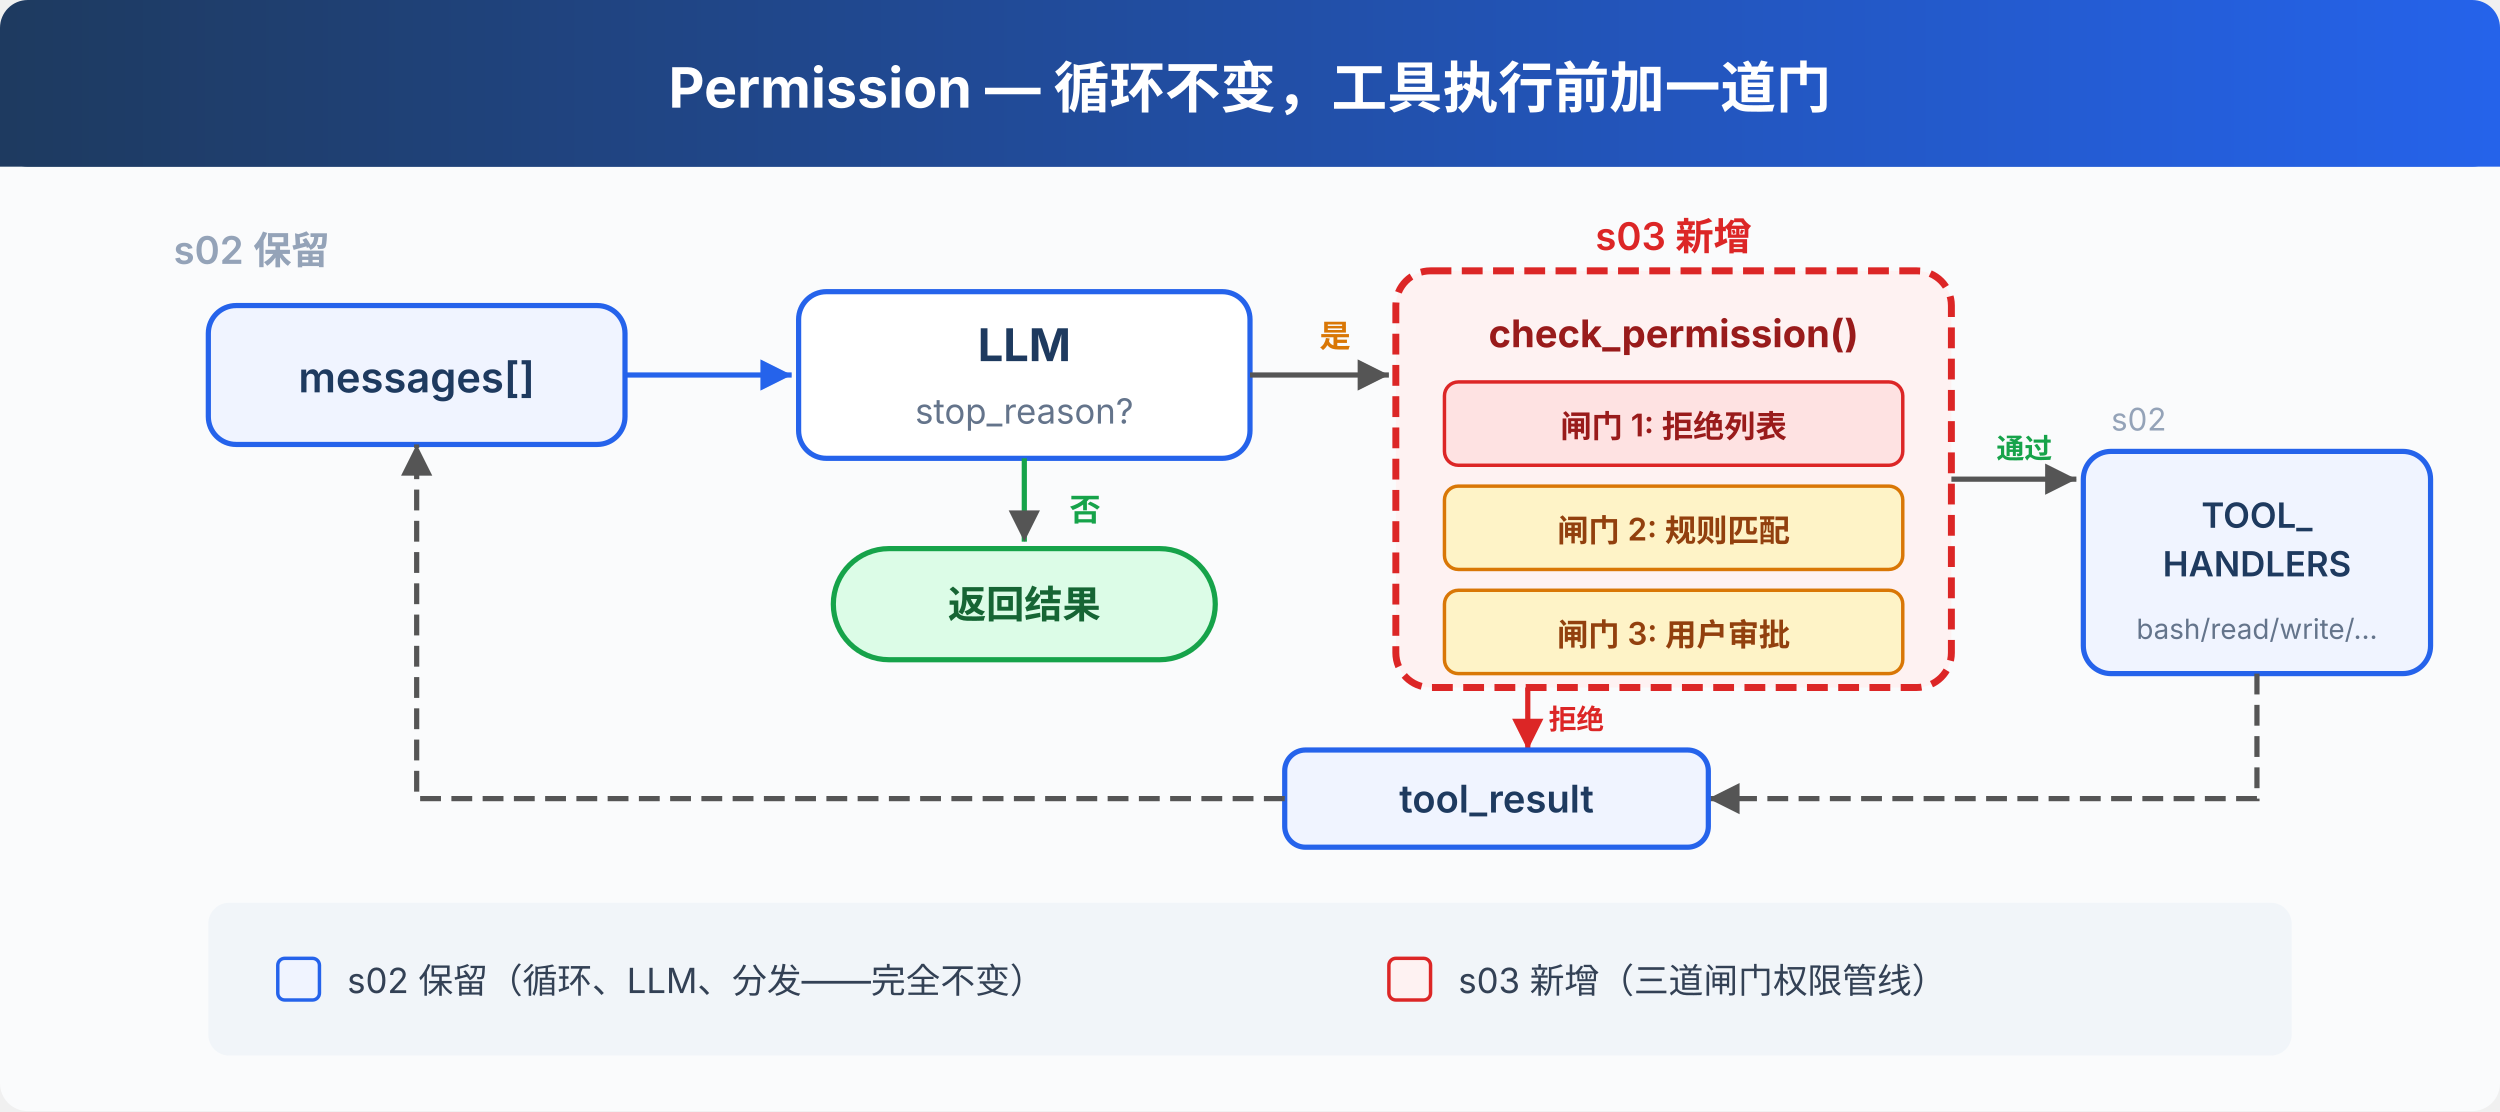
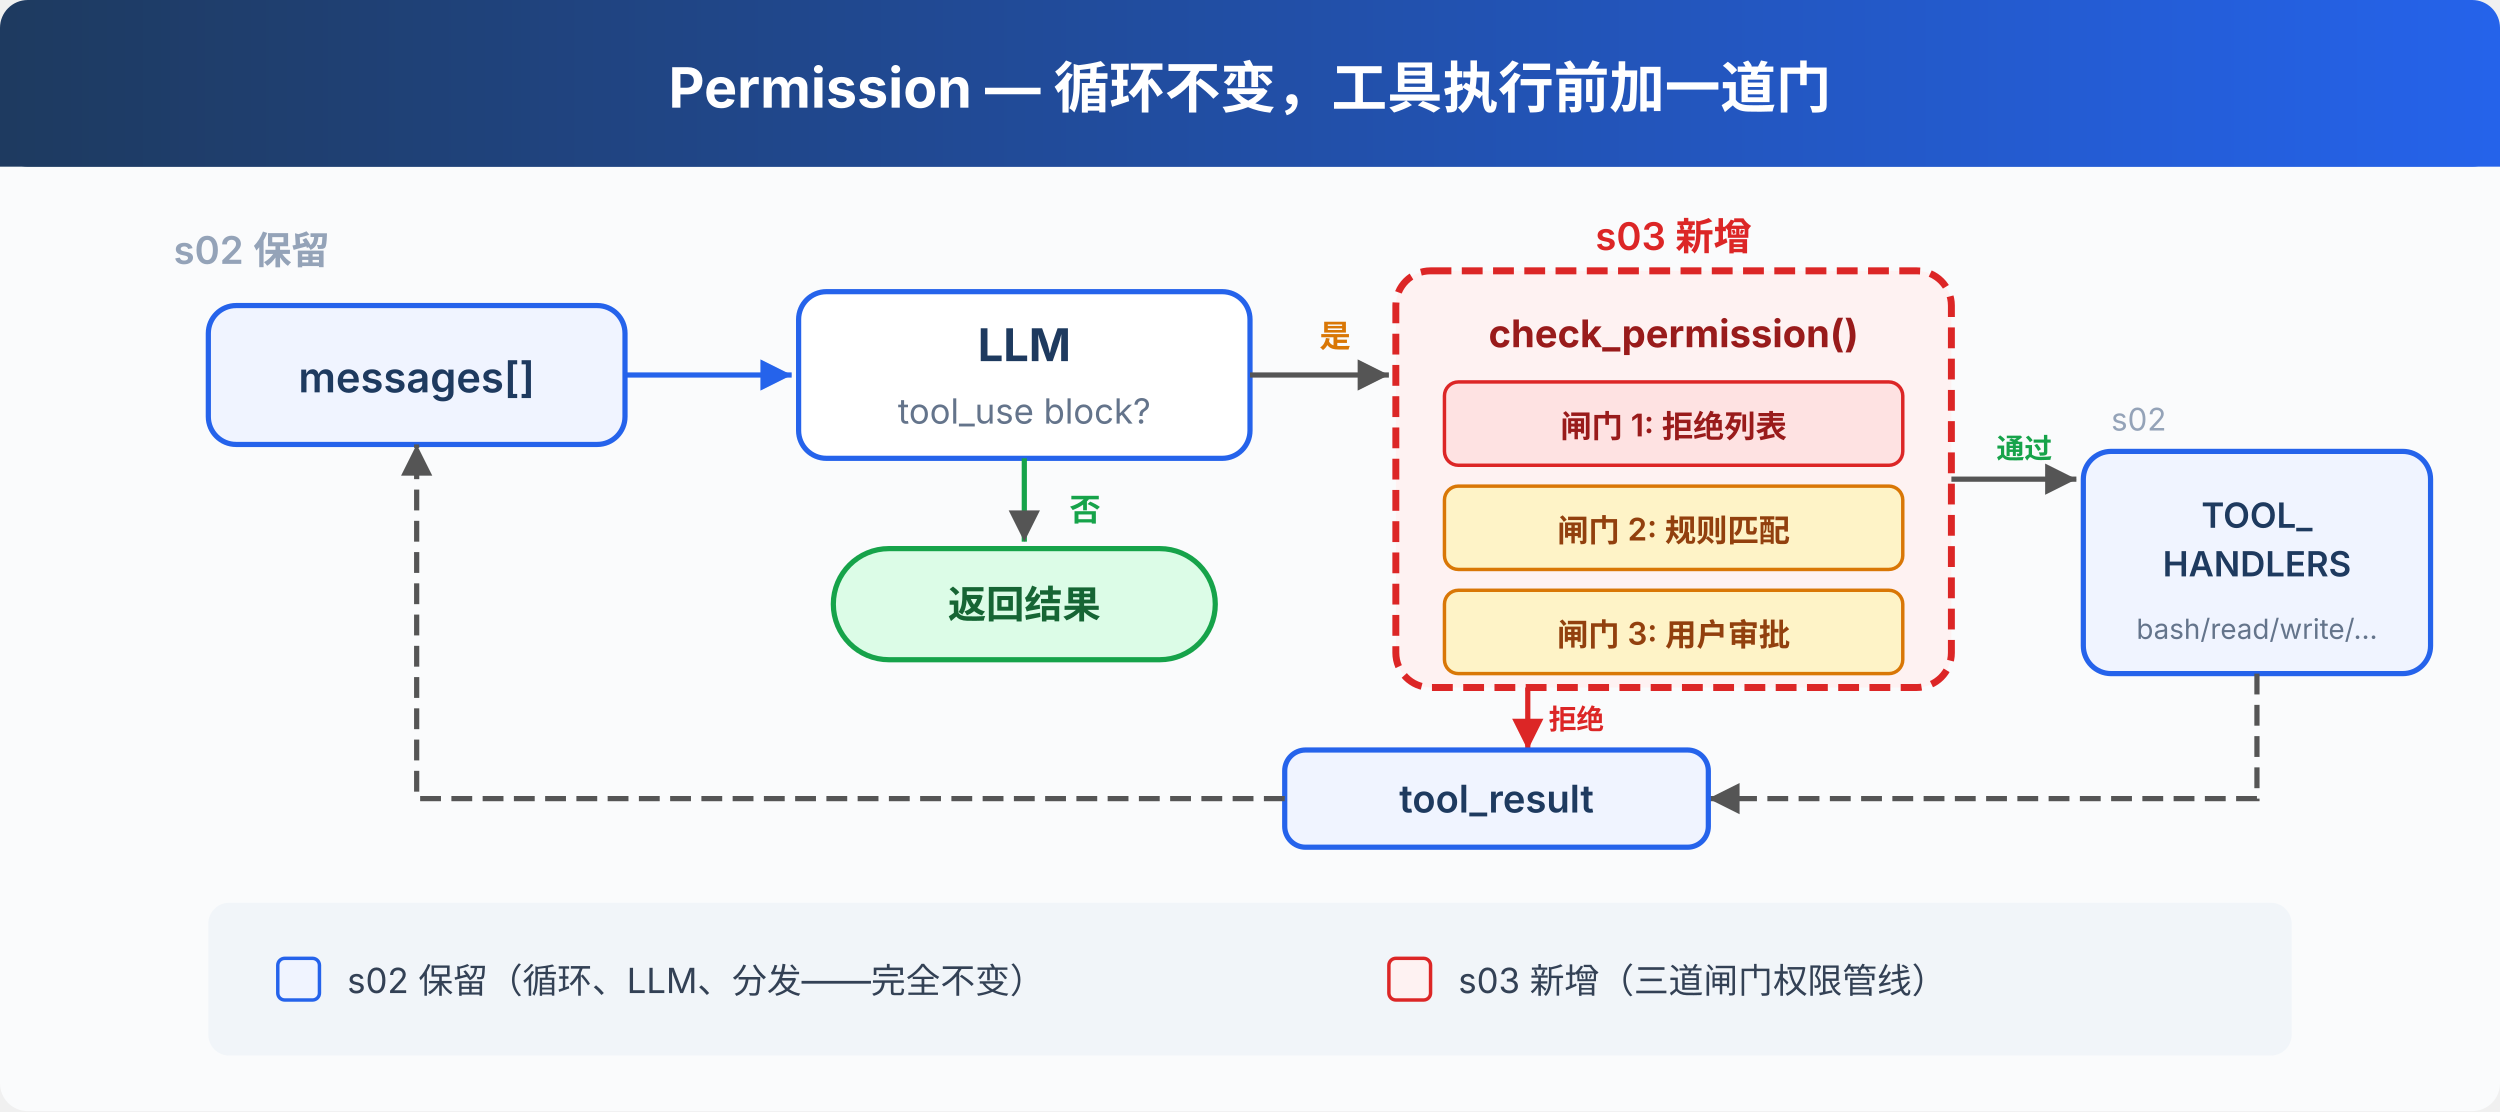
<svg xmlns="http://www.w3.org/2000/svg" viewBox="0 0 720 320" font-family="system-ui, -apple-system, sans-serif">
  <defs>
    <marker id="arrow" viewBox="0 0 10 10" refX="10" refY="5" markerWidth="6" markerHeight="6" orient="auto-start-reverse">
      <path d="M 0 0 L 10 5 L 0 10 z" fill="#555" />
    </marker>
    <marker id="arrow-blue" viewBox="0 0 10 10" refX="10" refY="5" markerWidth="6" markerHeight="6" orient="auto-start-reverse">
      <path d="M 0 0 L 10 5 L 0 10 z" fill="#2563eb" />
    </marker>
    <marker id="arrow-red" viewBox="0 0 10 10" refX="10" refY="5" markerWidth="6" markerHeight="6" orient="auto-start-reverse">
      <path d="M 0 0 L 10 5 L 0 10 z" fill="#dc2626" />
    </marker>
    <linearGradient id="header" x1="0" y1="0" x2="1" y2="0">
      <stop offset="0%" stop-color="#1e3a5f" />
      <stop offset="100%" stop-color="#2563eb" />
    </linearGradient>
  </defs>
  <rect width="720" height="320" fill="#fafbfc" rx="8" />
  <rect x="0" y="0" width="720" height="48" fill="url(#header)" rx="8" />
  <rect x="0" y="40" width="720" height="8" fill="url(#header)" />
  <text x="360" y="31" fill="#fff" font-size="16" font-weight="700" text-anchor="middle">Permission — 循环不变，工具执行前加一道门</text>
  <text x="50" y="76" fill="#94a3b8" font-size="11" font-weight="600">s02 保留</text>
  <rect x="60" y="88" width="120" height="40" rx="8" fill="#f0f4ff" stroke="#2563eb" stroke-width="1.5" />
  <text x="120" y="113" fill="#1e3a5f" font-size="12" font-weight="600" text-anchor="middle">messages[]</text>
  <line x1="180" y1="108" x2="228" y2="108" stroke="#2563eb" stroke-width="1.5" marker-end="url(#arrow-blue)" />
  <rect x="230" y="84" width="130" height="48" rx="8" fill="#fff" stroke="#2563eb" stroke-width="1.5" />
  <text x="295" y="104" fill="#1e3a5f" font-size="13" font-weight="700" text-anchor="middle">LLM</text>
-   <text x="295" y="122" fill="#64748b" font-size="10" text-anchor="middle">stop_reason?</text>
+   <text x="295" y="122" fill="#64748b" font-size="10" text-anchor="middle">tool_use block?</text>
  <line x1="295" y1="132" x2="295" y2="156" stroke="#16a34a" stroke-width="1.5" marker-end="url(#arrow)" />
  <text x="308" y="150" fill="#16a34a" font-size="9" font-weight="600">否</text>
  <rect x="240" y="158" width="110" height="32" rx="16" fill="#dcfce7" stroke="#16a34a" stroke-width="1.5" />
  <text x="295" y="178" fill="#166534" font-size="11" font-weight="600" text-anchor="middle">返回结果</text>
  <line x1="360" y1="108" x2="400" y2="108" stroke="#555" stroke-width="1.5" marker-end="url(#arrow)" />
  <text x="380" y="100" fill="#d97706" font-size="9" font-weight="600">是</text>
  <text x="482" y="72" fill="#dc2626" font-size="11" font-weight="600" text-anchor="middle">s03 新增</text>
  <rect x="402" y="78" width="160" height="120" rx="10" fill="#fef2f2" stroke="#dc2626" stroke-width="2" stroke-dasharray="6,3" />
  <text x="482" y="100" fill="#991b1b" font-size="11" font-weight="700" text-anchor="middle">check_permission()</text>
  <rect x="416" y="110" width="132" height="24" rx="4" fill="#fee2e2" stroke="#dc2626" stroke-width="1" />
  <text x="482" y="126" fill="#991b1b" font-size="9" font-weight="600" text-anchor="middle">闸门 1: 拒绝列表</text>
  <rect x="416" y="140" width="132" height="24" rx="4" fill="#fef3c7" stroke="#d97706" stroke-width="1" />
  <text x="482" y="156" fill="#92400e" font-size="9" font-weight="600" text-anchor="middle">闸门 2: 规则匹配</text>
  <rect x="416" y="170" width="132" height="24" rx="4" fill="#fef3c7" stroke="#d97706" stroke-width="1" />
  <text x="482" y="186" fill="#92400e" font-size="9" font-weight="600" text-anchor="middle">闸门 3: 用户审批</text>
  <path d="M 440 198 L 440 216" fill="none" stroke="#dc2626" stroke-width="1.5" marker-end="url(#arrow-red)" />
  <text x="446" y="210" fill="#dc2626" font-size="8" font-weight="600">拒绝</text>
  <line x1="562" y1="138" x2="598" y2="138" stroke="#555" stroke-width="1.5" marker-end="url(#arrow)" />
  <text x="575" y="132" fill="#16a34a" font-size="8" font-weight="600">通过</text>
  <text x="608" y="124" fill="#94a3b8" font-size="9">s02</text>
  <rect x="600" y="130" width="100" height="64" rx="8" fill="#f0f4ff" stroke="#2563eb" stroke-width="1.5" />
  <text x="650" y="152" fill="#1e3a5f" font-size="10" font-weight="600" text-anchor="middle">TOOL_</text>
  <text x="650" y="166" fill="#1e3a5f" font-size="10" font-weight="600" text-anchor="middle">HANDLERS</text>
  <text x="650" y="184" fill="#64748b" font-size="8" text-anchor="middle">bash/read/write/...</text>
  <path d="M 650 194 L 650 230 L 492 230" fill="none" stroke="#555" stroke-width="1.5" marker-end="url(#arrow)" stroke-dasharray="6,3" />
  <rect x="370" y="216" width="122" height="28" rx="6" fill="#f0f4ff" stroke="#2563eb" stroke-width="1.5" />
  <text x="431" y="234" fill="#1e3a5f" font-size="11" font-weight="600" text-anchor="middle">tool_result</text>
  <path d="M 370 230 L 120 230 L 120 128" fill="none" stroke="#555" stroke-width="1.5" marker-end="url(#arrow)" stroke-dasharray="6,3" />
  <rect x="60" y="260" width="600" height="44" rx="6" fill="#f1f5f9" />
  <rect x="80" y="276" width="12" height="12" rx="2" fill="#f0f4ff" stroke="#2563eb" stroke-width="1" />
  <text x="100" y="286" fill="#334155" font-size="10">s02 保留（循环、LLM、分发——完全不变）</text>
  <rect x="400" y="276" width="12" height="12" rx="2" fill="#fef2f2" stroke="#dc2626" stroke-width="1" />
  <text x="420" y="286" fill="#334155" font-size="10">s03 新增（三道闸门权限管线）</text>
</svg>
